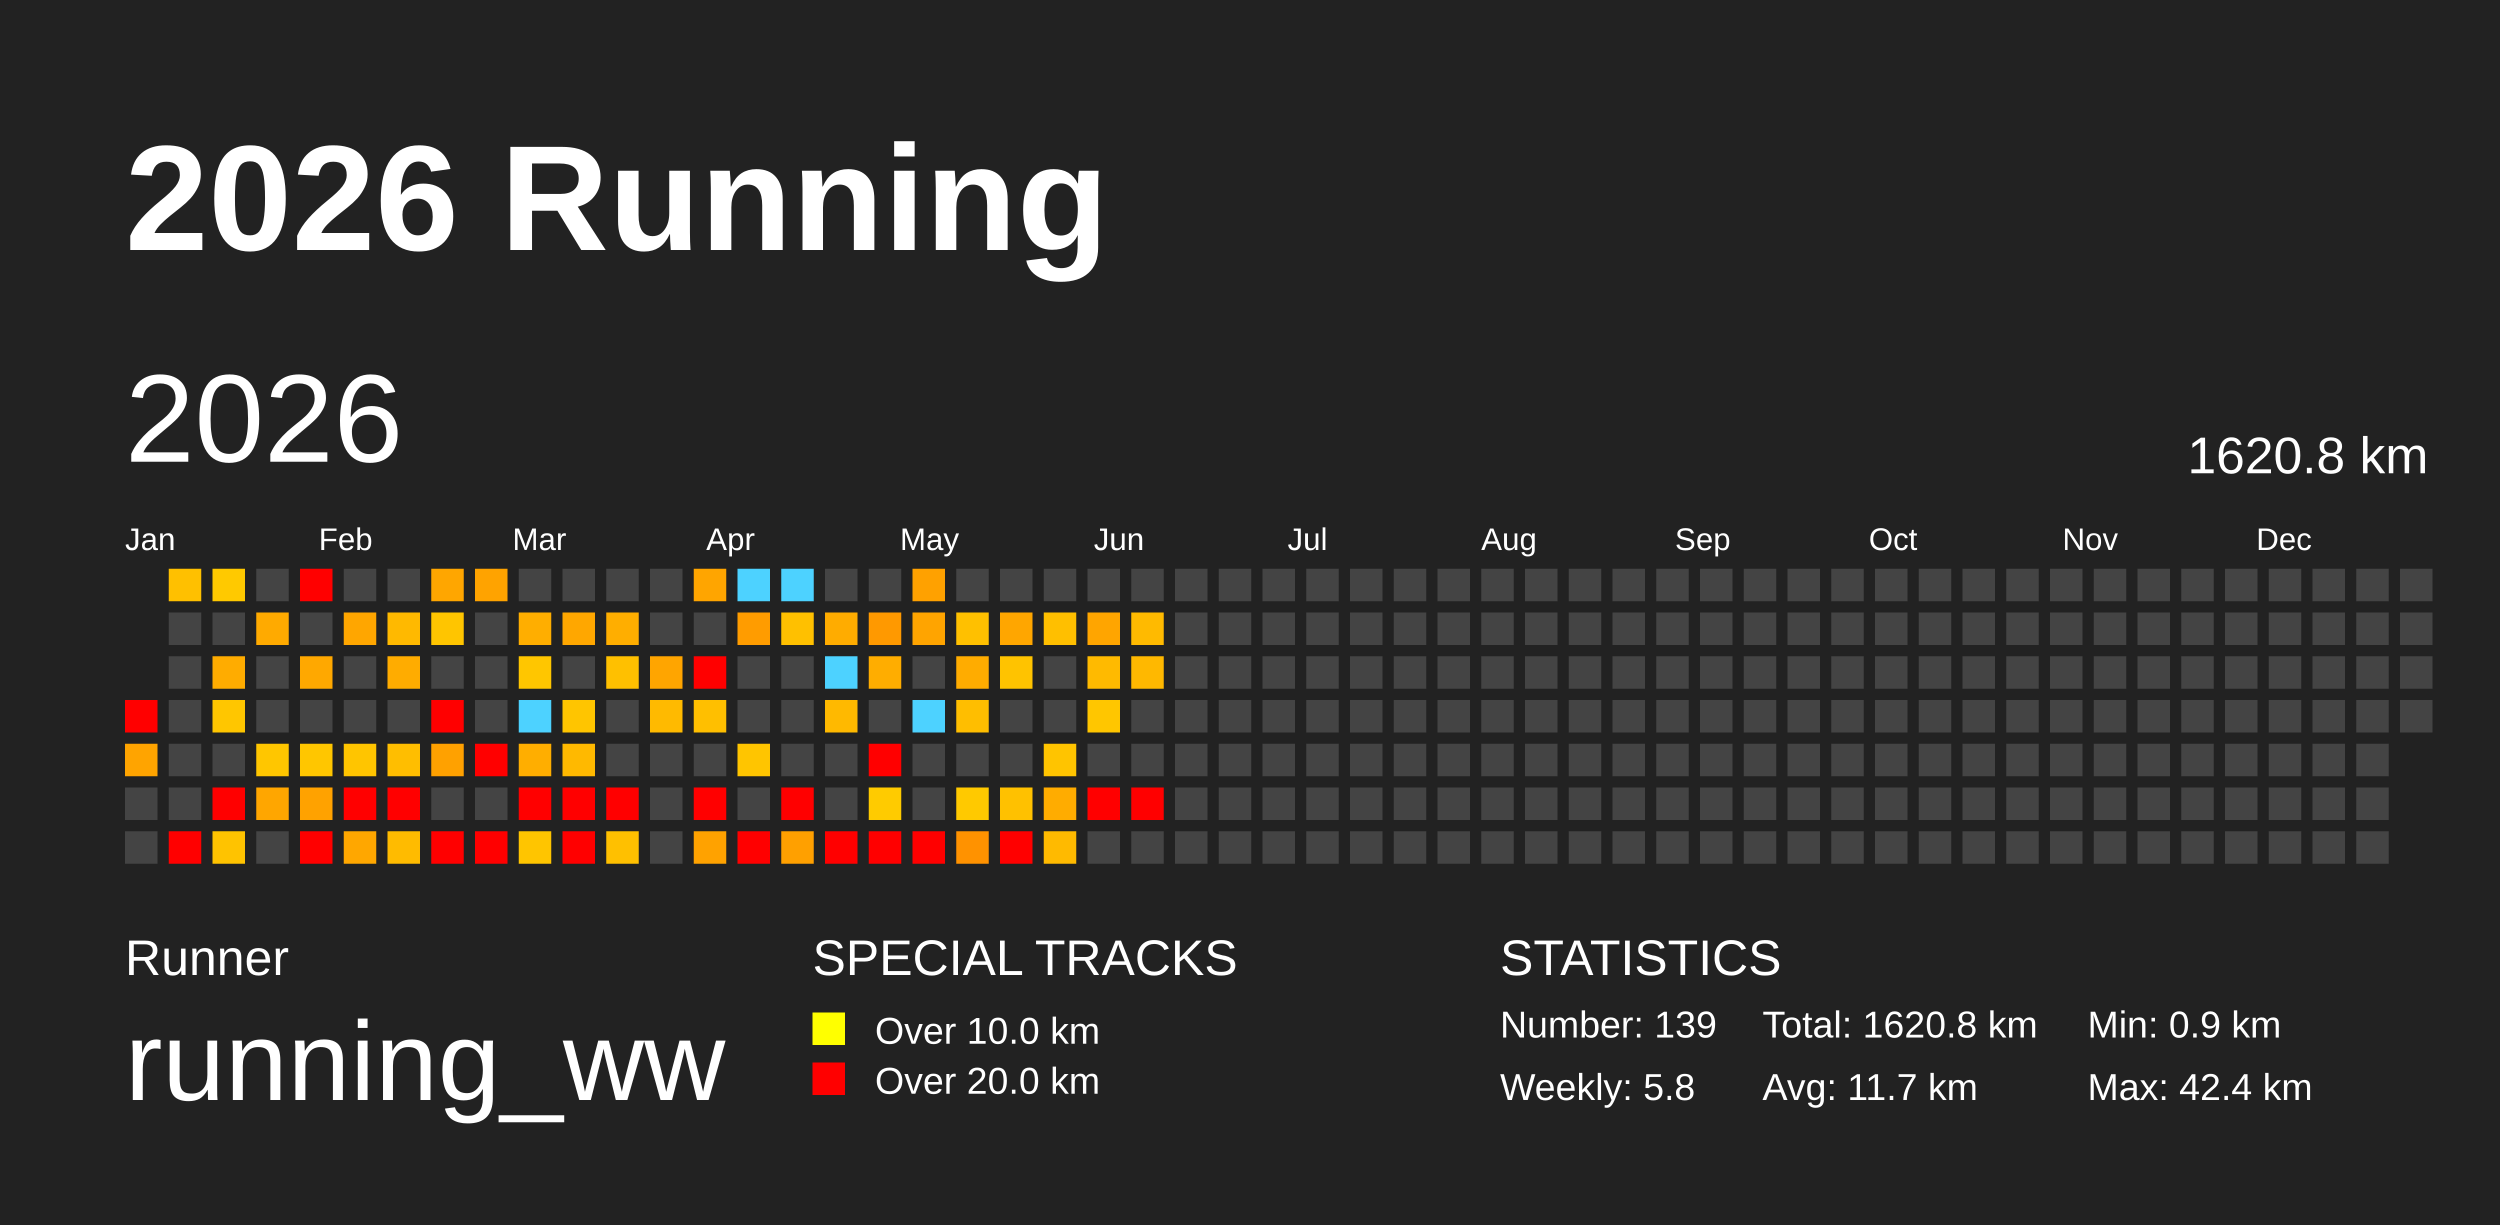
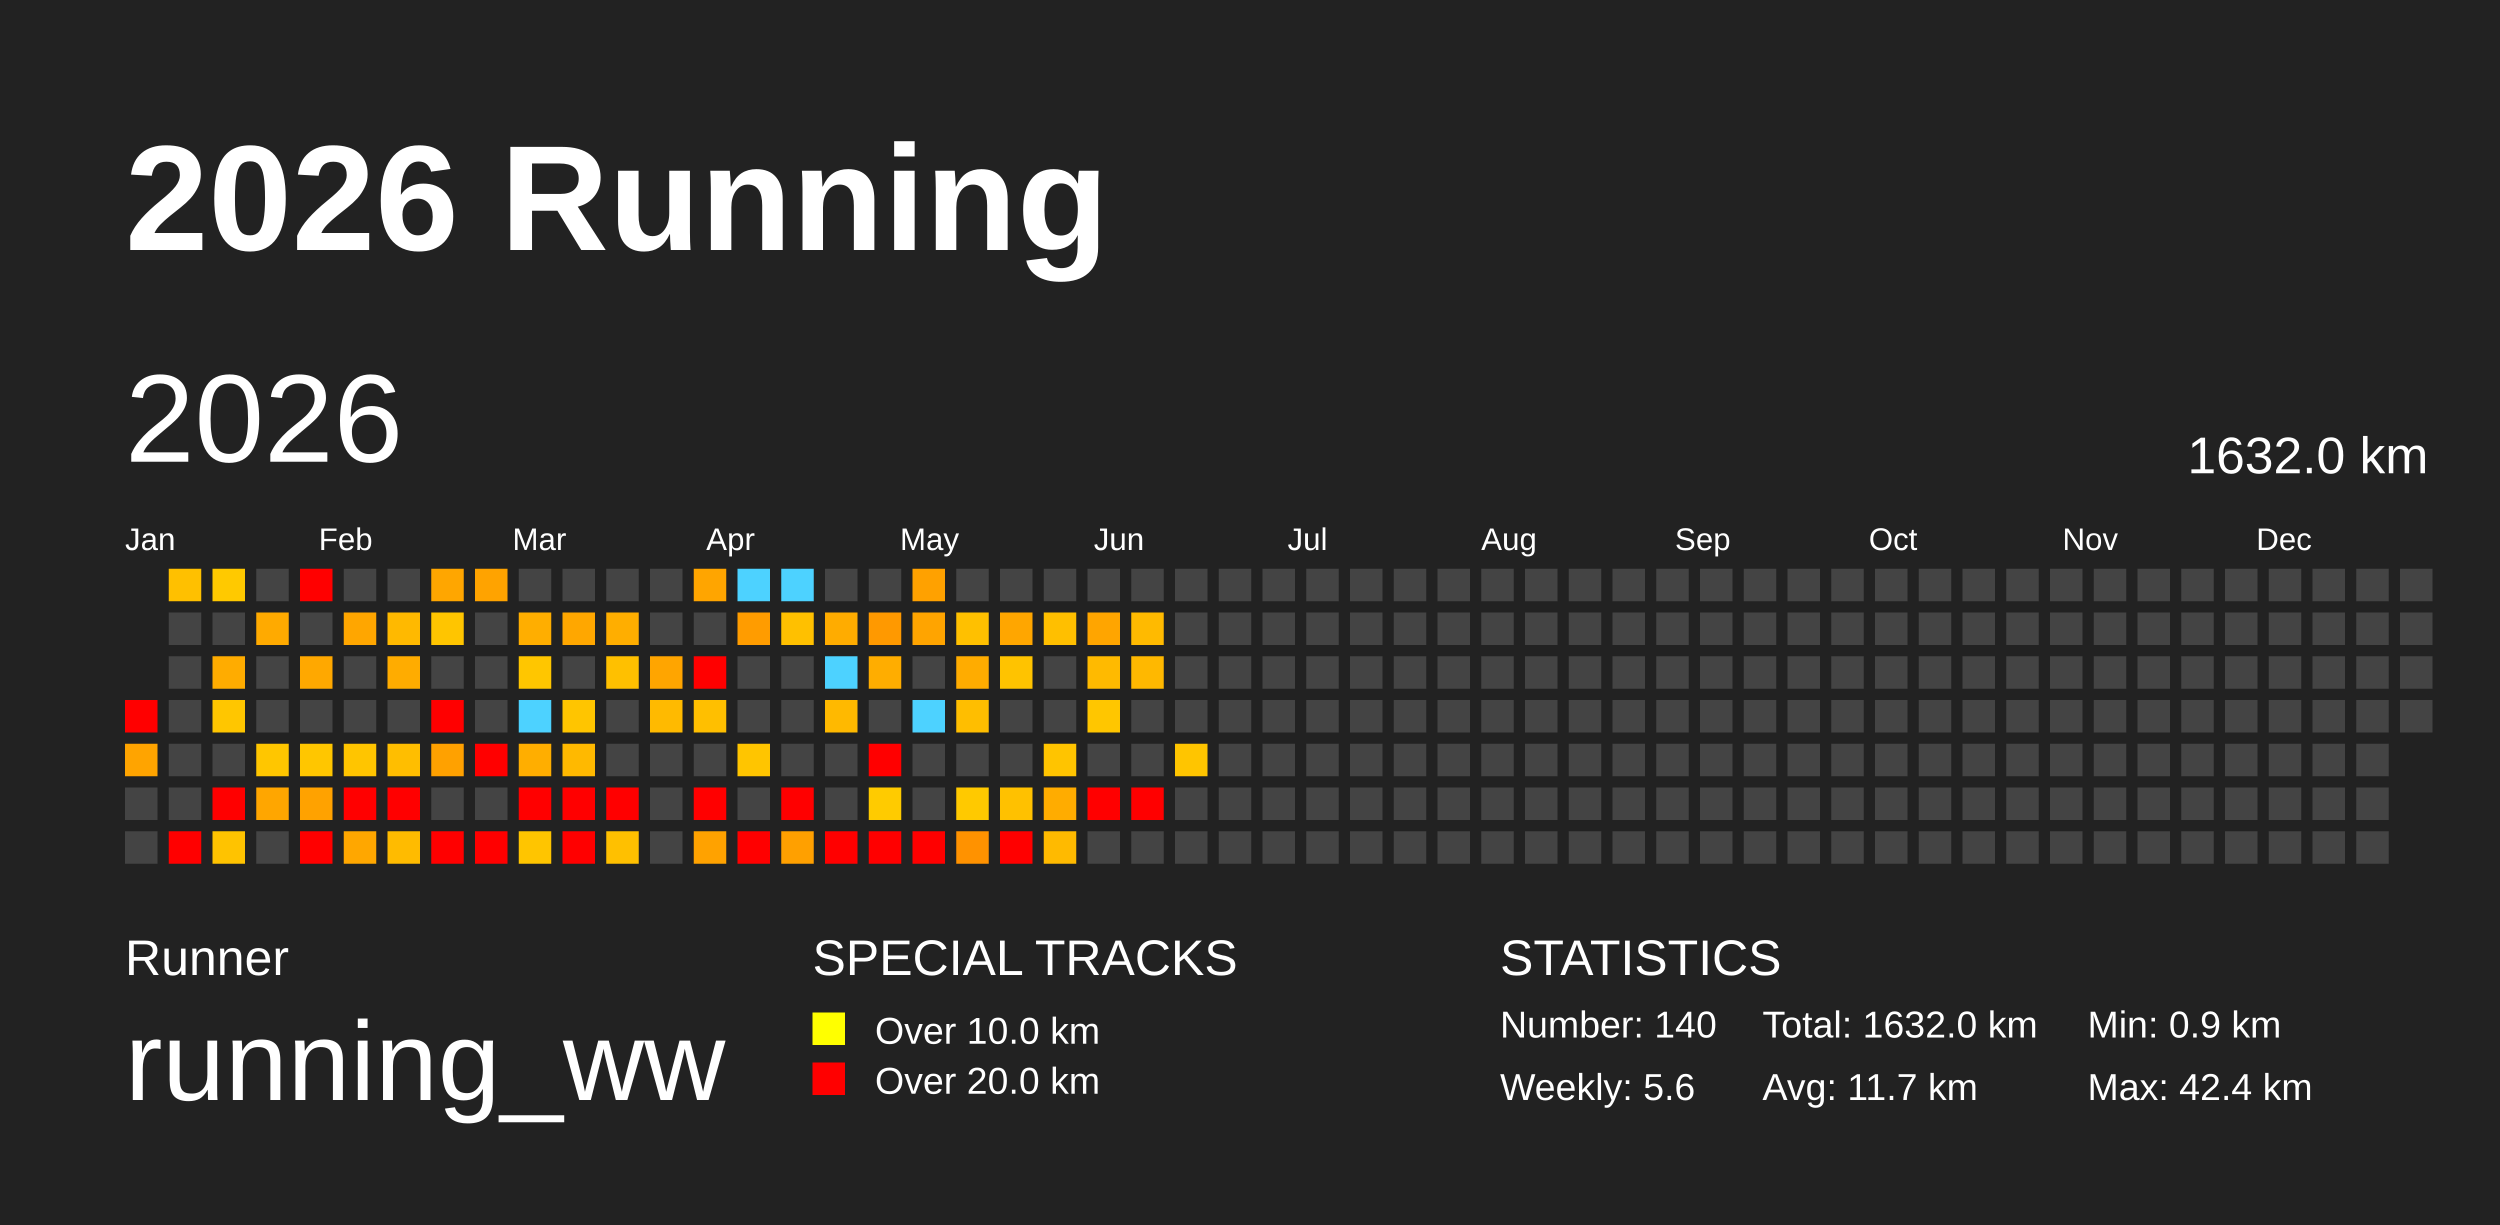
<svg xmlns="http://www.w3.org/2000/svg" baseProfile="full" height="98mm" version="1.1" viewBox="0,0,200,98" width="200mm">
  <defs />
  <rect fill="#222222" height="98" width="200" x="0" y="0" />
  <text fill="#FFFFFF" style="font-size:12px; font-family:Arial; font-weight:bold;" x="10" y="20">2026 Running</text>
  <text fill="#FFFFFF" style="font-size:4px; font-family:Arial" x="10" y="78">Runner</text>
  <text fill="#FFFFFF" style="font-size:9px; font-family:Arial" x="10" y="88">running_ww</text>
  <text fill="#FFFFFF" style="font-size:4px; font-family:Arial" x="65" y="78">SPECIAL TRACKS</text>
  <rect fill="yellow" height="2.6" width="2.6" x="65" y="81" />
  <text fill="#FFFFFF" style="font-size:3px; font-family:Arial" x="70" y="83.5">Over 10.0 km</text>
  <rect fill="red" height="2.6" width="2.6" x="65" y="85" />
  <text fill="#FFFFFF" style="font-size:3px; font-family:Arial" x="70" y="87.5">Over 20.0 km</text>
  <text fill="#FFFFFF" style="font-size:4px; font-family:Arial" x="120" y="78">STATISTICS</text>
-   <text fill="#FFFFFF" style="font-size:3px; font-family:Arial" x="120" y="83">Number: 139</text>
-   <text fill="#FFFFFF" style="font-size:3px; font-family:Arial" x="120" y="88">Weekly: 5.8</text>
-   <text fill="#FFFFFF" style="font-size:3px; font-family:Arial" x="141" y="83">Total: 1620.8 km</text>
+   <text fill="#FFFFFF" style="font-size:3px; font-family:Arial" x="120" y="83">Number: 140</text>
+   <text fill="#FFFFFF" style="font-size:3px; font-family:Arial" x="120" y="88">Weekly: 5.6</text>
+   <text fill="#FFFFFF" style="font-size:3px; font-family:Arial" x="141" y="83">Total: 1632.0 km</text>
  <text fill="#FFFFFF" style="font-size:3px; font-family:Arial" x="141" y="88">Avg: 11.7 km</text>
  <text fill="#FFFFFF" style="font-size:3px; font-family:Arial" x="167" y="83">Min: 0.9 km</text>
  <text fill="#FFFFFF" style="font-size:3px; font-family:Arial" x="167" y="88">Max: 42.4 km</text>
  <text dominant-baseline="hanging" fill="#FFFFFF" style="font-size:10.0px; font-family:Arial;" x="10" y="30">2026</text>
-   <text dominant-baseline="hanging" fill="#FFFFFF" style="font-size:4.125px; font-family:Arial;" x="175" y="35">1620.8 km</text>
+   <text dominant-baseline="hanging" fill="#FFFFFF" style="font-size:4.125px; font-family:Arial;" x="175" y="35">1632.0 km</text>
  <text fill="#FFFFFF" style="font-size:2.5px; font-family:Arial" x="10.0" y="44">Jan</text>
  <text fill="#FFFFFF" style="font-size:2.5px; font-family:Arial" x="25.5" y="44">Feb</text>
  <text fill="#FFFFFF" style="font-size:2.5px; font-family:Arial" x="41.0" y="44">Mar</text>
  <text fill="#FFFFFF" style="font-size:2.5px; font-family:Arial" x="56.5" y="44">Apr</text>
  <text fill="#FFFFFF" style="font-size:2.5px; font-family:Arial" x="72.0" y="44">May</text>
  <text fill="#FFFFFF" style="font-size:2.5px; font-family:Arial" x="87.5" y="44">Jun</text>
  <text fill="#FFFFFF" style="font-size:2.5px; font-family:Arial" x="103.0" y="44">Jul</text>
  <text fill="#FFFFFF" style="font-size:2.5px; font-family:Arial" x="118.5" y="44">Aug</text>
  <text fill="#FFFFFF" style="font-size:2.5px; font-family:Arial" x="134.0" y="44">Sep</text>
  <text fill="#FFFFFF" style="font-size:2.5px; font-family:Arial" x="149.5" y="44">Oct</text>
  <text fill="#FFFFFF" style="font-size:2.5px; font-family:Arial" x="165.0" y="44">Nov</text>
  <text fill="#FFFFFF" style="font-size:2.5px; font-family:Arial" x="180.5" y="44">Dec</text>
  <rect fill="red" height="2.6" width="2.6" x="10.0" y="56.0" />
  <rect fill="#ffa400" height="2.6" width="2.6" x="10.0" y="59.5" />
  <rect fill="#444444" height="2.6" width="2.6" x="10.0" y="63.0" />
  <rect fill="#444444" height="2.6" width="2.6" x="10.0" y="66.5" />
  <rect fill="#ffc000" height="2.6" width="2.6" x="13.5" y="45.5" />
  <rect fill="#444444" height="2.6" width="2.6" x="13.5" y="49.0" />
  <rect fill="#444444" height="2.6" width="2.6" x="13.5" y="52.5" />
  <rect fill="#444444" height="2.6" width="2.6" x="13.5" y="56.0" />
  <rect fill="#444444" height="2.6" width="2.6" x="13.5" y="59.5" />
  <rect fill="#444444" height="2.6" width="2.6" x="13.5" y="63.0" />
  <rect fill="red" height="2.6" width="2.6" x="13.5" y="66.5" />
  <rect fill="#ffc900" height="2.6" width="2.6" x="17.0" y="45.5" />
  <rect fill="#444444" height="2.6" width="2.6" x="17.0" y="49.0" />
  <rect fill="#ffac00" height="2.6" width="2.6" x="17.0" y="52.5" />
  <rect fill="#ffc600" height="2.6" width="2.6" x="17.0" y="56.0" />
  <rect fill="#444444" height="2.6" width="2.6" x="17.0" y="59.5" />
  <rect fill="red" height="2.6" width="2.6" x="17.0" y="63.0" />
  <rect fill="#ffc300" height="2.6" width="2.6" x="17.0" y="66.5" />
  <rect fill="#444444" height="2.6" width="2.6" x="20.5" y="45.5" />
  <rect fill="#ffaa00" height="2.6" width="2.6" x="20.5" y="49.0" />
  <rect fill="#444444" height="2.6" width="2.6" x="20.5" y="52.5" />
  <rect fill="#444444" height="2.6" width="2.6" x="20.5" y="56.0" />
  <rect fill="#ffc600" height="2.6" width="2.6" x="20.5" y="59.5" />
  <rect fill="#ffa600" height="2.6" width="2.6" x="20.5" y="63.0" />
  <rect fill="#444444" height="2.6" width="2.6" x="20.5" y="66.5" />
  <rect fill="red" height="2.6" width="2.6" x="24.0" y="45.5" />
  <rect fill="#444444" height="2.6" width="2.6" x="24.0" y="49.0" />
  <rect fill="#ffa800" height="2.6" width="2.6" x="24.0" y="52.5" />
  <rect fill="#444444" height="2.6" width="2.6" x="24.0" y="56.0" />
  <rect fill="#ffc600" height="2.6" width="2.6" x="24.0" y="59.5" />
  <rect fill="#ffa200" height="2.6" width="2.6" x="24.0" y="63.0" />
  <rect fill="red" height="2.6" width="2.6" x="24.0" y="66.5" />
  <rect fill="#444444" height="2.6" width="2.6" x="27.5" y="45.5" />
  <rect fill="#ffa600" height="2.6" width="2.6" x="27.5" y="49.0" />
  <rect fill="#444444" height="2.6" width="2.6" x="27.5" y="52.5" />
  <rect fill="#444444" height="2.6" width="2.6" x="27.5" y="56.0" />
  <rect fill="#ffc500" height="2.6" width="2.6" x="27.5" y="59.5" />
  <rect fill="red" height="2.6" width="2.6" x="27.5" y="63.0" />
  <rect fill="#ffa700" height="2.6" width="2.6" x="27.5" y="66.5" />
  <rect fill="#444444" height="2.6" width="2.6" x="31.0" y="45.5" />
  <rect fill="#ffb900" height="2.6" width="2.6" x="31.0" y="49.0" />
  <rect fill="#ffac00" height="2.6" width="2.6" x="31.0" y="52.5" />
  <rect fill="#444444" height="2.6" width="2.6" x="31.0" y="56.0" />
  <rect fill="#ffbe00" height="2.6" width="2.6" x="31.0" y="59.5" />
  <rect fill="red" height="2.6" width="2.6" x="31.0" y="63.0" />
  <rect fill="#ffbb00" height="2.6" width="2.6" x="31.0" y="66.5" />
  <rect fill="#ffa600" height="2.6" width="2.6" x="34.5" y="45.5" />
  <rect fill="#ffc500" height="2.6" width="2.6" x="34.5" y="49.0" />
  <rect fill="#444444" height="2.6" width="2.6" x="34.5" y="52.5" />
  <rect fill="red" height="2.6" width="2.6" x="34.5" y="56.0" />
  <rect fill="#ffa100" height="2.6" width="2.6" x="34.5" y="59.5" />
  <rect fill="#444444" height="2.6" width="2.6" x="34.5" y="63.0" />
  <rect fill="red" height="2.6" width="2.6" x="34.5" y="66.5" />
  <rect fill="#ffa300" height="2.6" width="2.6" x="38.0" y="45.5" />
  <rect fill="#444444" height="2.6" width="2.6" x="38.0" y="49.0" />
  <rect fill="#444444" height="2.6" width="2.6" x="38.0" y="52.5" />
  <rect fill="#444444" height="2.6" width="2.6" x="38.0" y="56.0" />
  <rect fill="red" height="2.6" width="2.6" x="38.0" y="59.5" />
  <rect fill="#444444" height="2.6" width="2.6" x="38.0" y="63.0" />
  <rect fill="red" height="2.6" width="2.6" x="38.0" y="66.5" />
  <rect fill="#444444" height="2.6" width="2.6" x="41.5" y="45.5" />
  <rect fill="#ffae00" height="2.6" width="2.6" x="41.5" y="49.0" />
  <rect fill="#ffc600" height="2.6" width="2.6" x="41.5" y="52.5" />
  <rect fill="#4dd2ff" height="2.6" width="2.6" x="41.5" y="56.0" />
  <rect fill="#ffae00" height="2.6" width="2.6" x="41.5" y="59.5" />
  <rect fill="red" height="2.6" width="2.6" x="41.5" y="63.0" />
  <rect fill="#ffc500" height="2.6" width="2.6" x="41.5" y="66.5" />
  <rect fill="#444444" height="2.6" width="2.6" x="45.0" y="45.5" />
  <rect fill="#ffa700" height="2.6" width="2.6" x="45.0" y="49.0" />
  <rect fill="#444444" height="2.6" width="2.6" x="45.0" y="52.5" />
  <rect fill="#ffc500" height="2.6" width="2.6" x="45.0" y="56.0" />
  <rect fill="#ffb900" height="2.6" width="2.6" x="45.0" y="59.5" />
  <rect fill="red" height="2.6" width="2.6" x="45.0" y="63.0" />
  <rect fill="red" height="2.6" width="2.6" x="45.0" y="66.5" />
  <rect fill="#444444" height="2.6" width="2.6" x="48.5" y="45.5" />
  <rect fill="#ffae00" height="2.6" width="2.6" x="48.5" y="49.0" />
  <rect fill="#ffc000" height="2.6" width="2.6" x="48.5" y="52.5" />
  <rect fill="#444444" height="2.6" width="2.6" x="48.5" y="56.0" />
  <rect fill="#444444" height="2.6" width="2.6" x="48.5" y="59.5" />
  <rect fill="red" height="2.6" width="2.6" x="48.5" y="63.0" />
  <rect fill="#ffc000" height="2.6" width="2.6" x="48.5" y="66.5" />
  <rect fill="#444444" height="2.6" width="2.6" x="52.0" y="45.5" />
  <rect fill="#444444" height="2.6" width="2.6" x="52.0" y="49.0" />
  <rect fill="#ffa500" height="2.6" width="2.6" x="52.0" y="52.5" />
  <rect fill="#ffba00" height="2.6" width="2.6" x="52.0" y="56.0" />
  <rect fill="#444444" height="2.6" width="2.6" x="52.0" y="59.5" />
  <rect fill="#444444" height="2.6" width="2.6" x="52.0" y="63.0" />
  <rect fill="#444444" height="2.6" width="2.6" x="52.0" y="66.5" />
  <rect fill="#ffa500" height="2.6" width="2.6" x="55.5" y="45.5" />
  <rect fill="#444444" height="2.6" width="2.6" x="55.5" y="49.0" />
  <rect fill="red" height="2.6" width="2.6" x="55.5" y="52.5" />
  <rect fill="#ffbf00" height="2.6" width="2.6" x="55.5" y="56.0" />
  <rect fill="#444444" height="2.6" width="2.6" x="55.5" y="59.5" />
  <rect fill="red" height="2.6" width="2.6" x="55.5" y="63.0" />
  <rect fill="#ffa200" height="2.6" width="2.6" x="55.5" y="66.5" />
  <rect fill="#4dd2ff" height="2.6" width="2.6" x="59.0" y="45.5" />
  <rect fill="#ff9c00" height="2.6" width="2.6" x="59.0" y="49.0" />
  <rect fill="#444444" height="2.6" width="2.6" x="59.0" y="52.5" />
  <rect fill="#444444" height="2.6" width="2.6" x="59.0" y="56.0" />
  <rect fill="#ffc500" height="2.6" width="2.6" x="59.0" y="59.5" />
  <rect fill="#444444" height="2.6" width="2.6" x="59.0" y="63.0" />
  <rect fill="red" height="2.6" width="2.6" x="59.0" y="66.5" />
  <rect fill="#4dd2ff" height="2.6" width="2.6" x="62.5" y="45.5" />
  <rect fill="#ffc000" height="2.6" width="2.6" x="62.5" y="49.0" />
  <rect fill="#444444" height="2.6" width="2.6" x="62.5" y="52.5" />
  <rect fill="#444444" height="2.6" width="2.6" x="62.5" y="56.0" />
  <rect fill="#444444" height="2.6" width="2.6" x="62.5" y="59.5" />
  <rect fill="red" height="2.6" width="2.6" x="62.5" y="63.0" />
  <rect fill="#ffa000" height="2.6" width="2.6" x="62.5" y="66.5" />
  <rect fill="#444444" height="2.6" width="2.6" x="66.0" y="45.5" />
  <rect fill="#ffac00" height="2.6" width="2.6" x="66.0" y="49.0" />
  <rect fill="#4dd2ff" height="2.6" width="2.6" x="66.0" y="52.5" />
  <rect fill="#ffb900" height="2.6" width="2.6" x="66.0" y="56.0" />
  <rect fill="#444444" height="2.6" width="2.6" x="66.0" y="59.5" />
  <rect fill="#444444" height="2.6" width="2.6" x="66.0" y="63.0" />
  <rect fill="red" height="2.6" width="2.6" x="66.0" y="66.5" />
  <rect fill="#444444" height="2.6" width="2.6" x="69.5" y="45.5" />
  <rect fill="#ff9900" height="2.6" width="2.6" x="69.5" y="49.0" />
  <rect fill="#ffad00" height="2.6" width="2.6" x="69.5" y="52.5" />
  <rect fill="#444444" height="2.6" width="2.6" x="69.5" y="56.0" />
  <rect fill="red" height="2.6" width="2.6" x="69.5" y="59.5" />
  <rect fill="#ffcb00" height="2.6" width="2.6" x="69.5" y="63.0" />
  <rect fill="red" height="2.6" width="2.6" x="69.5" y="66.5" />
  <rect fill="#ffa100" height="2.6" width="2.6" x="73.0" y="45.5" />
  <rect fill="#ffa400" height="2.6" width="2.6" x="73.0" y="49.0" />
  <rect fill="#444444" height="2.6" width="2.6" x="73.0" y="52.5" />
  <rect fill="#4dd2ff" height="2.6" width="2.6" x="73.0" y="56.0" />
  <rect fill="#444444" height="2.6" width="2.6" x="73.0" y="59.5" />
  <rect fill="#444444" height="2.6" width="2.6" x="73.0" y="63.0" />
  <rect fill="red" height="2.6" width="2.6" x="73.0" y="66.5" />
  <rect fill="#444444" height="2.6" width="2.6" x="76.5" y="45.5" />
  <rect fill="#ffc000" height="2.6" width="2.6" x="76.5" y="49.0" />
  <rect fill="#ffac00" height="2.6" width="2.6" x="76.5" y="52.5" />
  <rect fill="#ffbe00" height="2.6" width="2.6" x="76.5" y="56.0" />
  <rect fill="#444444" height="2.6" width="2.6" x="76.5" y="59.5" />
  <rect fill="#ffc900" height="2.6" width="2.6" x="76.5" y="63.0" />
  <rect fill="#ff9200" height="2.6" width="2.6" x="76.5" y="66.5" />
  <rect fill="#444444" height="2.6" width="2.6" x="80.0" y="45.5" />
  <rect fill="#ffa600" height="2.6" width="2.6" x="80.0" y="49.0" />
  <rect fill="#ffc300" height="2.6" width="2.6" x="80.0" y="52.5" />
  <rect fill="#444444" height="2.6" width="2.6" x="80.0" y="56.0" />
  <rect fill="#444444" height="2.6" width="2.6" x="80.0" y="59.5" />
  <rect fill="#ffc100" height="2.6" width="2.6" x="80.0" y="63.0" />
  <rect fill="red" height="2.6" width="2.6" x="80.0" y="66.5" />
  <rect fill="#444444" height="2.6" width="2.6" x="83.5" y="45.5" />
  <rect fill="#ffbf00" height="2.6" width="2.6" x="83.5" y="49.0" />
  <rect fill="#444444" height="2.6" width="2.6" x="83.5" y="52.5" />
  <rect fill="#444444" height="2.6" width="2.6" x="83.5" y="56.0" />
  <rect fill="#ffc400" height="2.6" width="2.6" x="83.5" y="59.5" />
  <rect fill="#ffac00" height="2.6" width="2.6" x="83.5" y="63.0" />
  <rect fill="#ffba00" height="2.6" width="2.6" x="83.5" y="66.5" />
  <rect fill="#444444" height="2.6" width="2.6" x="87.0" y="45.5" />
  <rect fill="#ffa500" height="2.6" width="2.6" x="87.0" y="49.0" />
  <rect fill="#ffba00" height="2.6" width="2.6" x="87.0" y="52.5" />
  <rect fill="#ffc600" height="2.6" width="2.6" x="87.0" y="56.0" />
  <rect fill="#444444" height="2.6" width="2.6" x="87.0" y="59.5" />
  <rect fill="red" height="2.6" width="2.6" x="87.0" y="63.0" />
  <rect fill="#444444" height="2.6" width="2.6" x="87.0" y="66.5" />
  <rect fill="#444444" height="2.6" width="2.6" x="90.5" y="45.5" />
  <rect fill="#ffba00" height="2.6" width="2.6" x="90.5" y="49.0" />
  <rect fill="#ffb800" height="2.6" width="2.6" x="90.5" y="52.5" />
  <rect fill="#444444" height="2.6" width="2.6" x="90.5" y="56.0" />
  <rect fill="#444444" height="2.6" width="2.6" x="90.5" y="59.5" />
  <rect fill="red" height="2.6" width="2.6" x="90.5" y="63.0" />
  <rect fill="#444444" height="2.6" width="2.6" x="90.5" y="66.5" />
  <rect fill="#444444" height="2.6" width="2.6" x="94.0" y="45.5" />
  <rect fill="#444444" height="2.6" width="2.6" x="94.0" y="49.0" />
  <rect fill="#444444" height="2.6" width="2.6" x="94.0" y="52.5" />
  <rect fill="#444444" height="2.6" width="2.6" x="94.0" y="56.0" />
-   <rect fill="#444444" height="2.6" width="2.6" x="94.0" y="59.5" />
+   <rect fill="#ffc500" height="2.6" width="2.6" x="94.0" y="59.5" />
  <rect fill="#444444" height="2.6" width="2.6" x="94.0" y="63.0" />
  <rect fill="#444444" height="2.6" width="2.6" x="94.0" y="66.5" />
  <rect fill="#444444" height="2.6" width="2.6" x="97.5" y="45.5" />
  <rect fill="#444444" height="2.6" width="2.6" x="97.5" y="49.0" />
  <rect fill="#444444" height="2.6" width="2.6" x="97.5" y="52.5" />
  <rect fill="#444444" height="2.6" width="2.6" x="97.5" y="56.0" />
  <rect fill="#444444" height="2.6" width="2.6" x="97.5" y="59.5" />
  <rect fill="#444444" height="2.6" width="2.6" x="97.5" y="63.0" />
  <rect fill="#444444" height="2.6" width="2.6" x="97.5" y="66.5" />
  <rect fill="#444444" height="2.6" width="2.6" x="101.0" y="45.5" />
  <rect fill="#444444" height="2.6" width="2.6" x="101.0" y="49.0" />
  <rect fill="#444444" height="2.6" width="2.6" x="101.0" y="52.5" />
  <rect fill="#444444" height="2.6" width="2.6" x="101.0" y="56.0" />
  <rect fill="#444444" height="2.6" width="2.6" x="101.0" y="59.5" />
  <rect fill="#444444" height="2.6" width="2.6" x="101.0" y="63.0" />
  <rect fill="#444444" height="2.6" width="2.6" x="101.0" y="66.5" />
  <rect fill="#444444" height="2.6" width="2.6" x="104.5" y="45.5" />
  <rect fill="#444444" height="2.6" width="2.6" x="104.5" y="49.0" />
  <rect fill="#444444" height="2.6" width="2.6" x="104.5" y="52.5" />
  <rect fill="#444444" height="2.6" width="2.6" x="104.5" y="56.0" />
  <rect fill="#444444" height="2.6" width="2.6" x="104.5" y="59.5" />
  <rect fill="#444444" height="2.6" width="2.6" x="104.5" y="63.0" />
  <rect fill="#444444" height="2.6" width="2.6" x="104.5" y="66.5" />
  <rect fill="#444444" height="2.6" width="2.6" x="108.0" y="45.5" />
  <rect fill="#444444" height="2.6" width="2.6" x="108.0" y="49.0" />
  <rect fill="#444444" height="2.6" width="2.6" x="108.0" y="52.5" />
  <rect fill="#444444" height="2.6" width="2.6" x="108.0" y="56.0" />
  <rect fill="#444444" height="2.6" width="2.6" x="108.0" y="59.5" />
  <rect fill="#444444" height="2.6" width="2.6" x="108.0" y="63.0" />
  <rect fill="#444444" height="2.6" width="2.6" x="108.0" y="66.5" />
  <rect fill="#444444" height="2.6" width="2.6" x="111.5" y="45.5" />
  <rect fill="#444444" height="2.6" width="2.6" x="111.5" y="49.0" />
  <rect fill="#444444" height="2.6" width="2.6" x="111.5" y="52.5" />
  <rect fill="#444444" height="2.6" width="2.6" x="111.5" y="56.0" />
  <rect fill="#444444" height="2.6" width="2.6" x="111.5" y="59.5" />
  <rect fill="#444444" height="2.6" width="2.6" x="111.5" y="63.0" />
  <rect fill="#444444" height="2.6" width="2.6" x="111.5" y="66.5" />
  <rect fill="#444444" height="2.6" width="2.6" x="115.0" y="45.5" />
  <rect fill="#444444" height="2.6" width="2.6" x="115.0" y="49.0" />
  <rect fill="#444444" height="2.6" width="2.6" x="115.0" y="52.5" />
  <rect fill="#444444" height="2.6" width="2.6" x="115.0" y="56.0" />
  <rect fill="#444444" height="2.6" width="2.6" x="115.0" y="59.5" />
  <rect fill="#444444" height="2.6" width="2.6" x="115.0" y="63.0" />
  <rect fill="#444444" height="2.6" width="2.6" x="115.0" y="66.5" />
  <rect fill="#444444" height="2.6" width="2.6" x="118.5" y="45.5" />
  <rect fill="#444444" height="2.6" width="2.6" x="118.5" y="49.0" />
  <rect fill="#444444" height="2.6" width="2.6" x="118.5" y="52.5" />
  <rect fill="#444444" height="2.6" width="2.6" x="118.5" y="56.0" />
  <rect fill="#444444" height="2.6" width="2.6" x="118.5" y="59.5" />
  <rect fill="#444444" height="2.6" width="2.6" x="118.5" y="63.0" />
  <rect fill="#444444" height="2.6" width="2.6" x="118.5" y="66.5" />
  <rect fill="#444444" height="2.6" width="2.6" x="122.0" y="45.5" />
  <rect fill="#444444" height="2.6" width="2.6" x="122.0" y="49.0" />
  <rect fill="#444444" height="2.6" width="2.6" x="122.0" y="52.5" />
  <rect fill="#444444" height="2.6" width="2.6" x="122.0" y="56.0" />
  <rect fill="#444444" height="2.6" width="2.6" x="122.0" y="59.5" />
  <rect fill="#444444" height="2.6" width="2.6" x="122.0" y="63.0" />
  <rect fill="#444444" height="2.6" width="2.6" x="122.0" y="66.5" />
  <rect fill="#444444" height="2.6" width="2.6" x="125.5" y="45.5" />
  <rect fill="#444444" height="2.6" width="2.6" x="125.5" y="49.0" />
  <rect fill="#444444" height="2.6" width="2.6" x="125.5" y="52.5" />
  <rect fill="#444444" height="2.6" width="2.6" x="125.5" y="56.0" />
  <rect fill="#444444" height="2.6" width="2.6" x="125.5" y="59.5" />
  <rect fill="#444444" height="2.6" width="2.6" x="125.5" y="63.0" />
  <rect fill="#444444" height="2.6" width="2.6" x="125.5" y="66.5" />
  <rect fill="#444444" height="2.6" width="2.6" x="129.0" y="45.5" />
  <rect fill="#444444" height="2.6" width="2.6" x="129.0" y="49.0" />
  <rect fill="#444444" height="2.6" width="2.6" x="129.0" y="52.5" />
  <rect fill="#444444" height="2.6" width="2.6" x="129.0" y="56.0" />
  <rect fill="#444444" height="2.6" width="2.6" x="129.0" y="59.5" />
  <rect fill="#444444" height="2.6" width="2.6" x="129.0" y="63.0" />
  <rect fill="#444444" height="2.6" width="2.6" x="129.0" y="66.5" />
  <rect fill="#444444" height="2.6" width="2.6" x="132.5" y="45.5" />
  <rect fill="#444444" height="2.6" width="2.6" x="132.5" y="49.0" />
  <rect fill="#444444" height="2.6" width="2.6" x="132.5" y="52.5" />
  <rect fill="#444444" height="2.6" width="2.6" x="132.5" y="56.0" />
  <rect fill="#444444" height="2.6" width="2.6" x="132.5" y="59.5" />
  <rect fill="#444444" height="2.6" width="2.6" x="132.5" y="63.0" />
  <rect fill="#444444" height="2.6" width="2.6" x="132.5" y="66.5" />
  <rect fill="#444444" height="2.6" width="2.6" x="136.0" y="45.5" />
  <rect fill="#444444" height="2.6" width="2.6" x="136.0" y="49.0" />
  <rect fill="#444444" height="2.6" width="2.6" x="136.0" y="52.5" />
  <rect fill="#444444" height="2.6" width="2.6" x="136.0" y="56.0" />
  <rect fill="#444444" height="2.6" width="2.6" x="136.0" y="59.5" />
  <rect fill="#444444" height="2.6" width="2.6" x="136.0" y="63.0" />
  <rect fill="#444444" height="2.6" width="2.6" x="136.0" y="66.5" />
  <rect fill="#444444" height="2.6" width="2.6" x="139.5" y="45.5" />
  <rect fill="#444444" height="2.6" width="2.6" x="139.5" y="49.0" />
  <rect fill="#444444" height="2.6" width="2.6" x="139.5" y="52.5" />
  <rect fill="#444444" height="2.6" width="2.6" x="139.5" y="56.0" />
  <rect fill="#444444" height="2.6" width="2.6" x="139.5" y="59.5" />
  <rect fill="#444444" height="2.6" width="2.6" x="139.5" y="63.0" />
  <rect fill="#444444" height="2.6" width="2.6" x="139.5" y="66.5" />
  <rect fill="#444444" height="2.6" width="2.6" x="143.0" y="45.5" />
  <rect fill="#444444" height="2.6" width="2.6" x="143.0" y="49.0" />
  <rect fill="#444444" height="2.6" width="2.6" x="143.0" y="52.5" />
  <rect fill="#444444" height="2.6" width="2.6" x="143.0" y="56.0" />
  <rect fill="#444444" height="2.6" width="2.6" x="143.0" y="59.5" />
  <rect fill="#444444" height="2.6" width="2.6" x="143.0" y="63.0" />
  <rect fill="#444444" height="2.6" width="2.6" x="143.0" y="66.5" />
  <rect fill="#444444" height="2.6" width="2.6" x="146.5" y="45.5" />
  <rect fill="#444444" height="2.6" width="2.6" x="146.5" y="49.0" />
  <rect fill="#444444" height="2.6" width="2.6" x="146.5" y="52.5" />
  <rect fill="#444444" height="2.6" width="2.6" x="146.5" y="56.0" />
  <rect fill="#444444" height="2.6" width="2.6" x="146.5" y="59.5" />
  <rect fill="#444444" height="2.6" width="2.6" x="146.5" y="63.0" />
  <rect fill="#444444" height="2.6" width="2.6" x="146.5" y="66.5" />
  <rect fill="#444444" height="2.6" width="2.6" x="150.0" y="45.5" />
  <rect fill="#444444" height="2.6" width="2.6" x="150.0" y="49.0" />
  <rect fill="#444444" height="2.6" width="2.6" x="150.0" y="52.5" />
  <rect fill="#444444" height="2.6" width="2.6" x="150.0" y="56.0" />
  <rect fill="#444444" height="2.6" width="2.6" x="150.0" y="59.5" />
  <rect fill="#444444" height="2.6" width="2.6" x="150.0" y="63.0" />
  <rect fill="#444444" height="2.6" width="2.6" x="150.0" y="66.5" />
  <rect fill="#444444" height="2.6" width="2.6" x="153.5" y="45.5" />
  <rect fill="#444444" height="2.6" width="2.6" x="153.5" y="49.0" />
  <rect fill="#444444" height="2.6" width="2.6" x="153.5" y="52.5" />
  <rect fill="#444444" height="2.6" width="2.6" x="153.5" y="56.0" />
  <rect fill="#444444" height="2.6" width="2.6" x="153.5" y="59.5" />
  <rect fill="#444444" height="2.6" width="2.6" x="153.5" y="63.0" />
  <rect fill="#444444" height="2.6" width="2.6" x="153.5" y="66.5" />
  <rect fill="#444444" height="2.6" width="2.6" x="157.0" y="45.5" />
  <rect fill="#444444" height="2.6" width="2.6" x="157.0" y="49.0" />
  <rect fill="#444444" height="2.6" width="2.6" x="157.0" y="52.5" />
  <rect fill="#444444" height="2.6" width="2.6" x="157.0" y="56.0" />
  <rect fill="#444444" height="2.6" width="2.6" x="157.0" y="59.5" />
  <rect fill="#444444" height="2.6" width="2.6" x="157.0" y="63.0" />
  <rect fill="#444444" height="2.6" width="2.6" x="157.0" y="66.5" />
  <rect fill="#444444" height="2.6" width="2.6" x="160.5" y="45.5" />
  <rect fill="#444444" height="2.6" width="2.6" x="160.5" y="49.0" />
  <rect fill="#444444" height="2.6" width="2.6" x="160.5" y="52.5" />
  <rect fill="#444444" height="2.6" width="2.6" x="160.5" y="56.0" />
  <rect fill="#444444" height="2.6" width="2.6" x="160.5" y="59.5" />
  <rect fill="#444444" height="2.6" width="2.6" x="160.5" y="63.0" />
  <rect fill="#444444" height="2.6" width="2.6" x="160.5" y="66.5" />
  <rect fill="#444444" height="2.6" width="2.6" x="164.0" y="45.5" />
  <rect fill="#444444" height="2.6" width="2.6" x="164.0" y="49.0" />
  <rect fill="#444444" height="2.6" width="2.6" x="164.0" y="52.5" />
  <rect fill="#444444" height="2.6" width="2.6" x="164.0" y="56.0" />
  <rect fill="#444444" height="2.6" width="2.6" x="164.0" y="59.5" />
  <rect fill="#444444" height="2.6" width="2.6" x="164.0" y="63.0" />
  <rect fill="#444444" height="2.6" width="2.6" x="164.0" y="66.5" />
  <rect fill="#444444" height="2.6" width="2.6" x="167.5" y="45.5" />
  <rect fill="#444444" height="2.6" width="2.6" x="167.5" y="49.0" />
  <rect fill="#444444" height="2.6" width="2.6" x="167.5" y="52.5" />
  <rect fill="#444444" height="2.6" width="2.6" x="167.5" y="56.0" />
  <rect fill="#444444" height="2.6" width="2.6" x="167.5" y="59.5" />
  <rect fill="#444444" height="2.6" width="2.6" x="167.5" y="63.0" />
  <rect fill="#444444" height="2.6" width="2.6" x="167.5" y="66.5" />
  <rect fill="#444444" height="2.6" width="2.6" x="171.0" y="45.5" />
  <rect fill="#444444" height="2.6" width="2.6" x="171.0" y="49.0" />
  <rect fill="#444444" height="2.6" width="2.6" x="171.0" y="52.5" />
  <rect fill="#444444" height="2.6" width="2.6" x="171.0" y="56.0" />
  <rect fill="#444444" height="2.6" width="2.6" x="171.0" y="59.5" />
  <rect fill="#444444" height="2.6" width="2.6" x="171.0" y="63.0" />
  <rect fill="#444444" height="2.6" width="2.6" x="171.0" y="66.5" />
  <rect fill="#444444" height="2.6" width="2.6" x="174.5" y="45.5" />
  <rect fill="#444444" height="2.6" width="2.6" x="174.5" y="49.0" />
  <rect fill="#444444" height="2.6" width="2.6" x="174.5" y="52.5" />
  <rect fill="#444444" height="2.6" width="2.6" x="174.5" y="56.0" />
  <rect fill="#444444" height="2.6" width="2.6" x="174.5" y="59.5" />
  <rect fill="#444444" height="2.6" width="2.6" x="174.5" y="63.0" />
  <rect fill="#444444" height="2.6" width="2.6" x="174.5" y="66.5" />
  <rect fill="#444444" height="2.6" width="2.6" x="178.0" y="45.5" />
  <rect fill="#444444" height="2.6" width="2.6" x="178.0" y="49.0" />
  <rect fill="#444444" height="2.6" width="2.6" x="178.0" y="52.5" />
  <rect fill="#444444" height="2.6" width="2.6" x="178.0" y="56.0" />
  <rect fill="#444444" height="2.6" width="2.6" x="178.0" y="59.5" />
  <rect fill="#444444" height="2.6" width="2.6" x="178.0" y="63.0" />
  <rect fill="#444444" height="2.6" width="2.6" x="178.0" y="66.5" />
  <rect fill="#444444" height="2.6" width="2.6" x="181.5" y="45.5" />
  <rect fill="#444444" height="2.6" width="2.6" x="181.5" y="49.0" />
  <rect fill="#444444" height="2.6" width="2.6" x="181.5" y="52.5" />
  <rect fill="#444444" height="2.6" width="2.6" x="181.5" y="56.0" />
  <rect fill="#444444" height="2.6" width="2.6" x="181.5" y="59.5" />
  <rect fill="#444444" height="2.6" width="2.6" x="181.5" y="63.0" />
  <rect fill="#444444" height="2.6" width="2.6" x="181.5" y="66.5" />
  <rect fill="#444444" height="2.6" width="2.6" x="185.0" y="45.5" />
  <rect fill="#444444" height="2.6" width="2.6" x="185.0" y="49.0" />
  <rect fill="#444444" height="2.6" width="2.6" x="185.0" y="52.5" />
  <rect fill="#444444" height="2.6" width="2.6" x="185.0" y="56.0" />
  <rect fill="#444444" height="2.6" width="2.6" x="185.0" y="59.5" />
  <rect fill="#444444" height="2.6" width="2.6" x="185.0" y="63.0" />
  <rect fill="#444444" height="2.6" width="2.6" x="185.0" y="66.5" />
  <rect fill="#444444" height="2.6" width="2.6" x="188.5" y="45.5" />
  <rect fill="#444444" height="2.6" width="2.6" x="188.5" y="49.0" />
  <rect fill="#444444" height="2.6" width="2.6" x="188.5" y="52.5" />
  <rect fill="#444444" height="2.6" width="2.6" x="188.5" y="56.0" />
  <rect fill="#444444" height="2.6" width="2.6" x="188.5" y="59.5" />
  <rect fill="#444444" height="2.6" width="2.6" x="188.5" y="63.0" />
  <rect fill="#444444" height="2.6" width="2.6" x="188.5" y="66.5" />
  <rect fill="#444444" height="2.6" width="2.6" x="192.0" y="45.5" />
  <rect fill="#444444" height="2.6" width="2.6" x="192.0" y="49.0" />
  <rect fill="#444444" height="2.6" width="2.6" x="192.0" y="52.5" />
  <rect fill="#444444" height="2.6" width="2.6" x="192.0" y="56.0" />
</svg>
